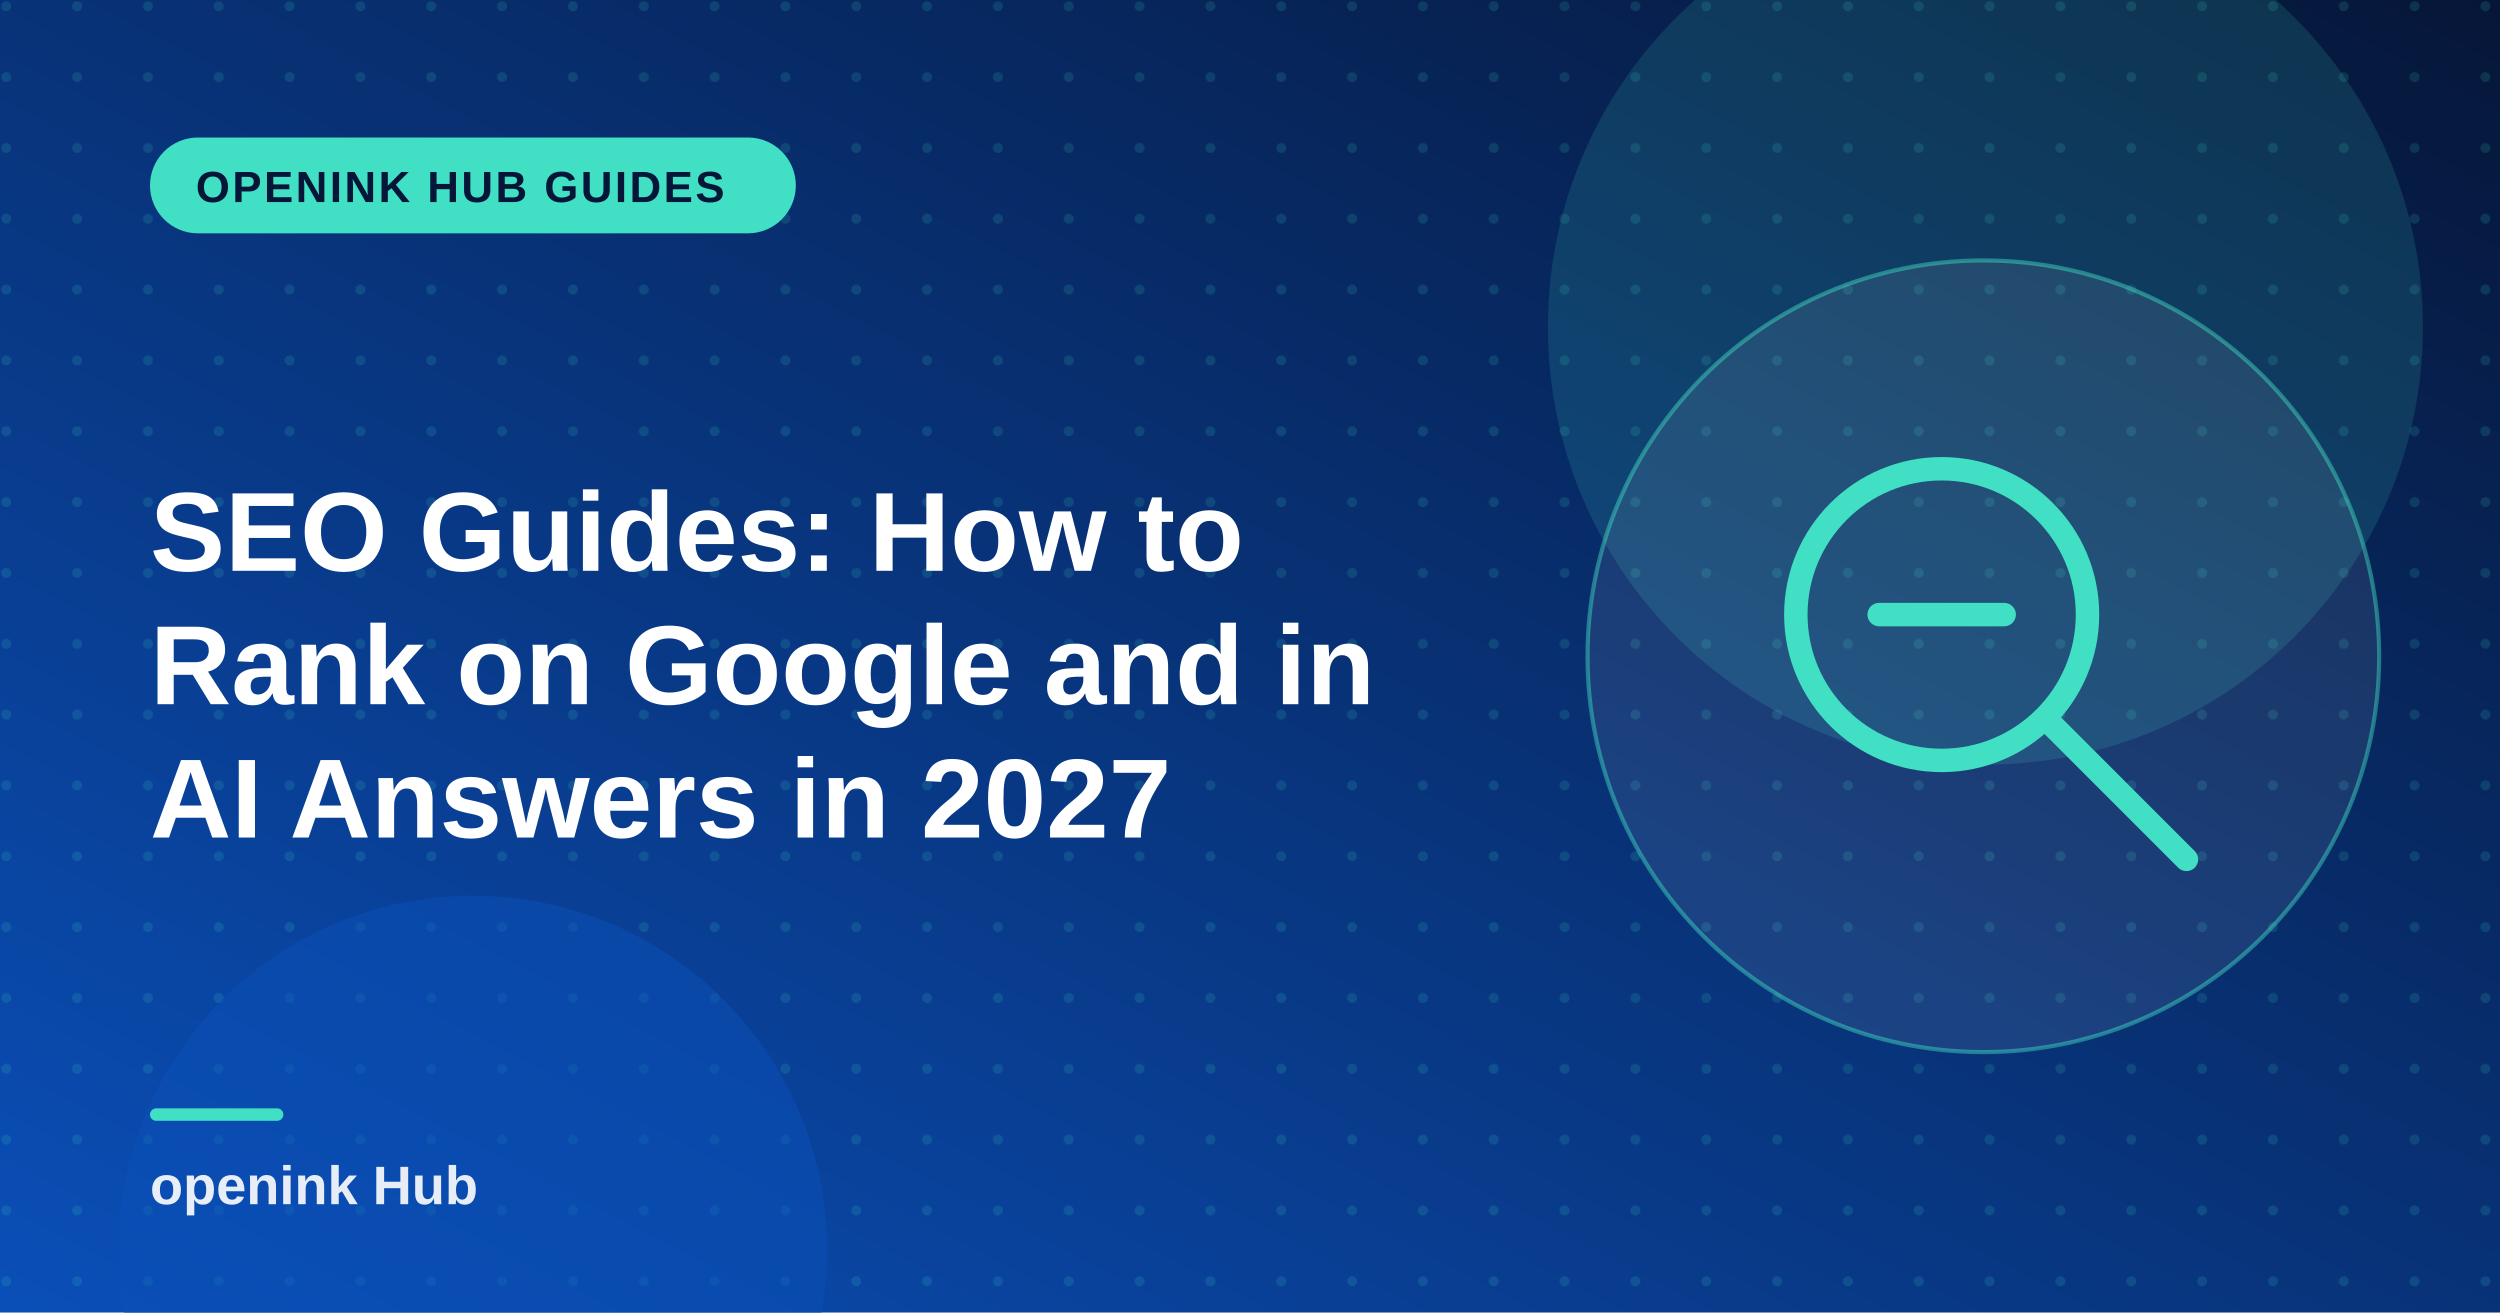
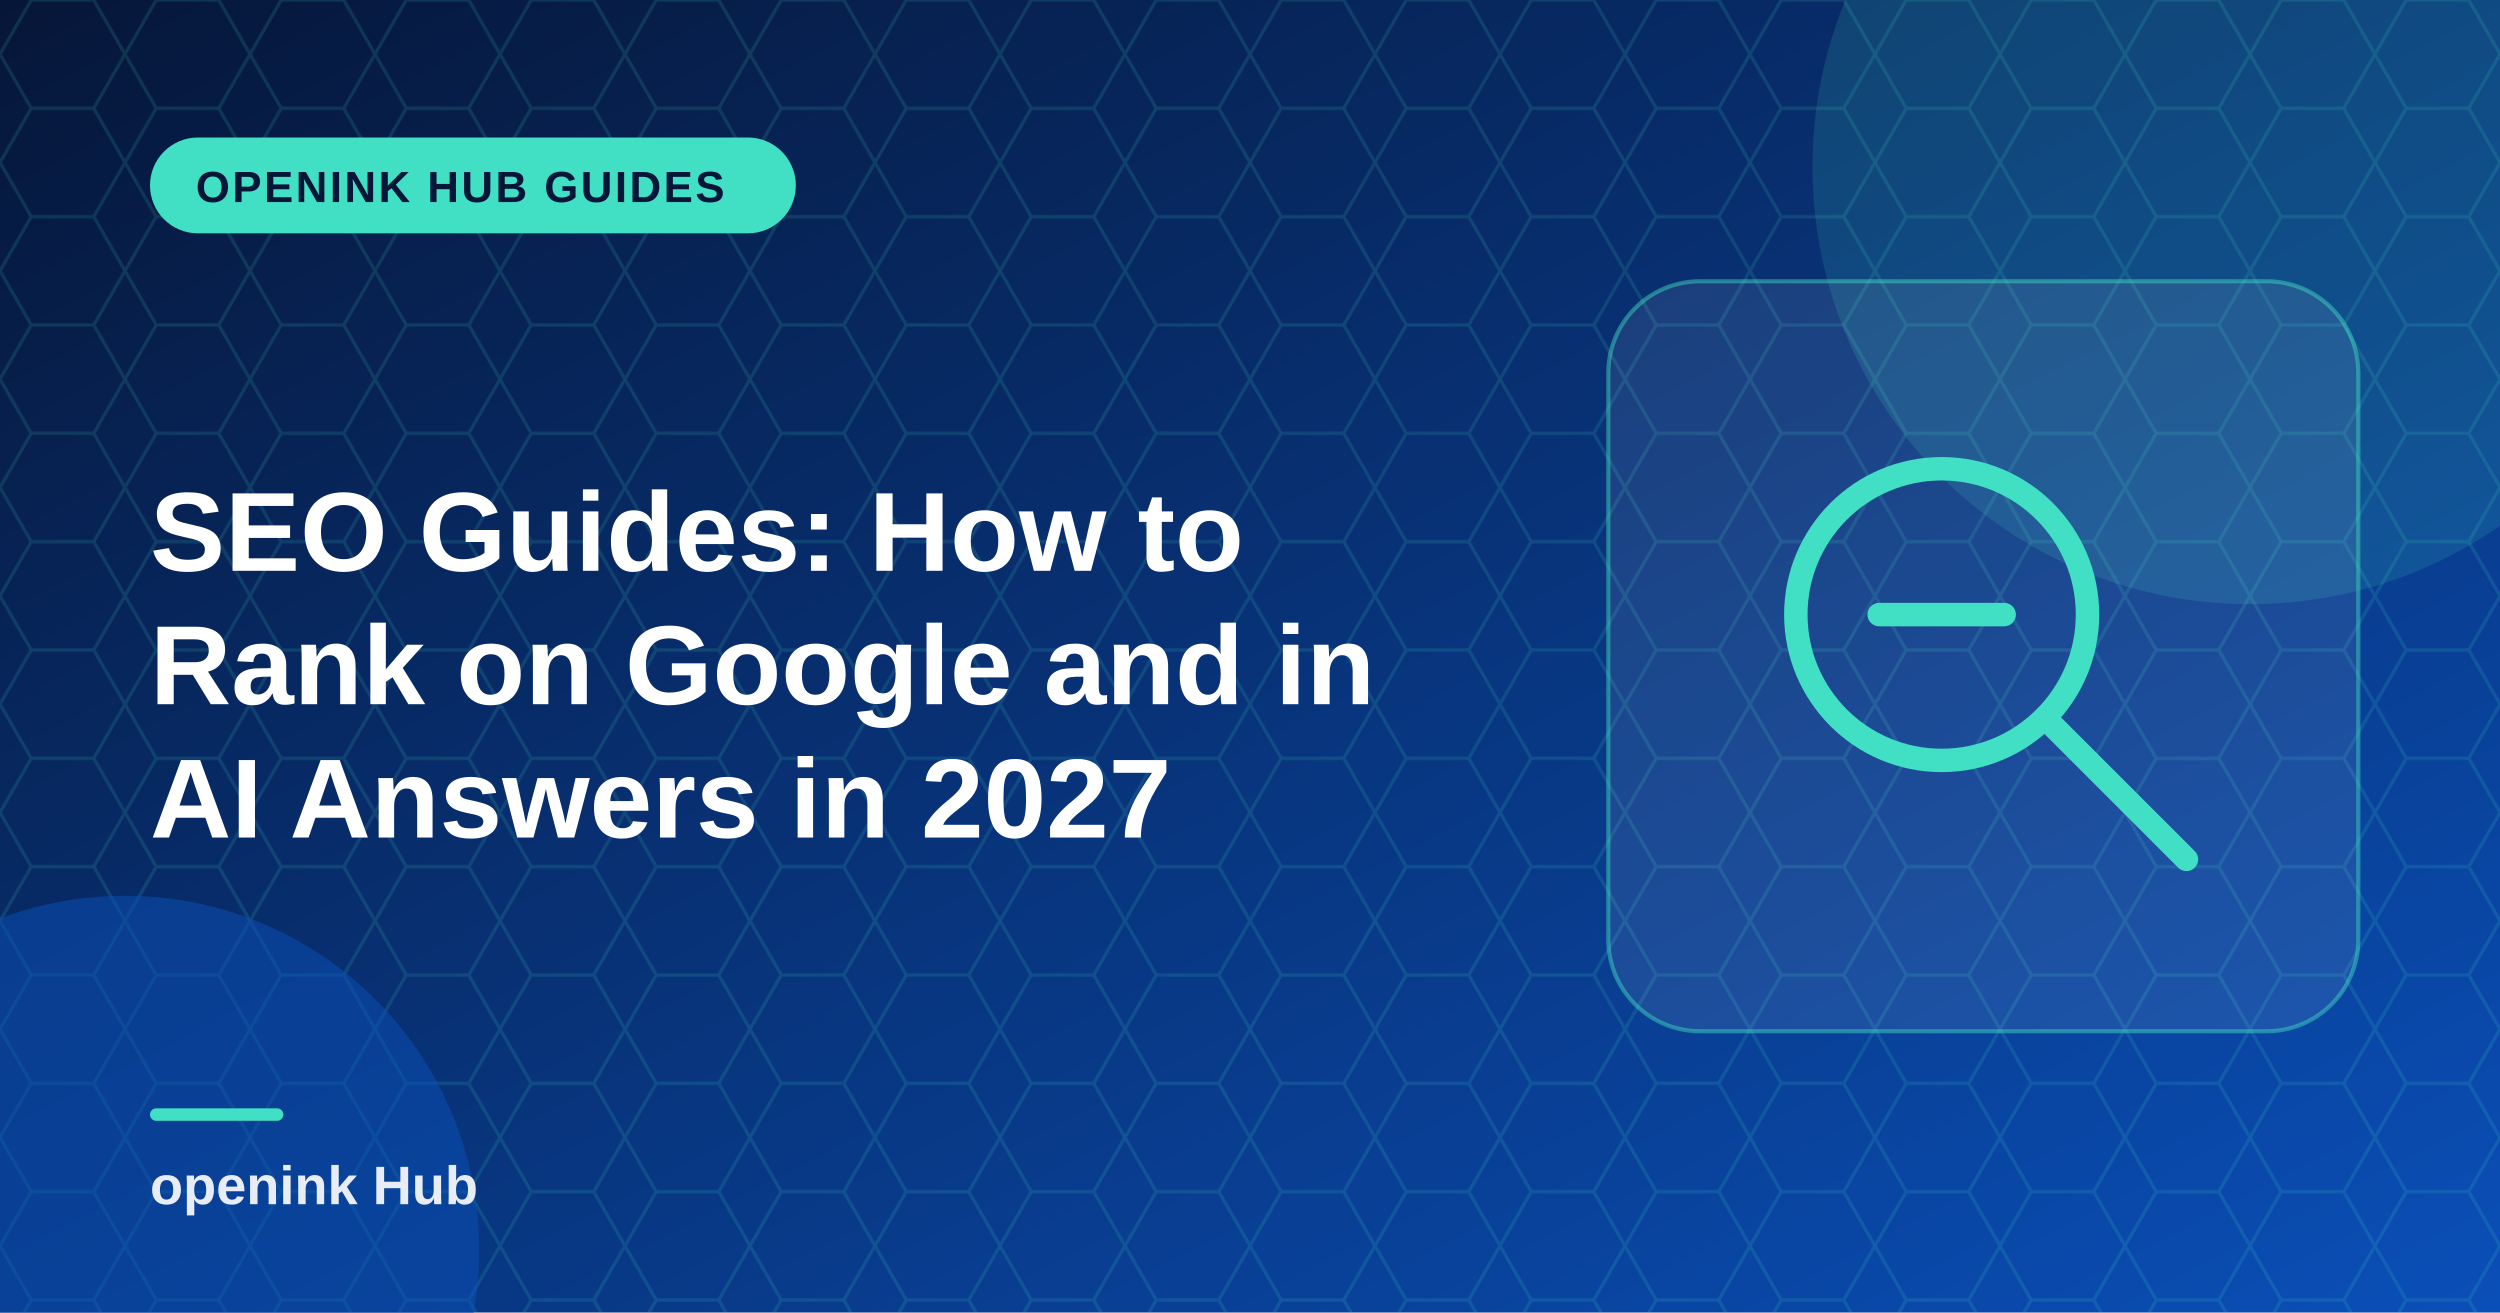
<svg xmlns="http://www.w3.org/2000/svg" width="1200" height="630" viewBox="0 0 1200 630" role="img" aria-label="SEO Guides: How to Rank on Google and in AI Answers in 2027">
  <defs>
-     <linearGradient id="g" x1="1" y1="0" x2="0" y2="1">
+     <linearGradient id="g" x1="0" y1="0" x2="1" y2="1">
      <stop offset="0" stop-color="#061638" />
      <stop offset="1" stop-color="#0a4fb8" />
    </linearGradient>
-     <pattern id="p" width="34" height="34" patternUnits="userSpaceOnUse">
-       <circle cx="3" cy="3" r="2.4" fill="#41e0c4" />
+     <pattern id="p" width="60" height="52" patternUnits="userSpaceOnUse">
+       <path d="M15 0h30l15 26-15 26H15L0 26Z" fill="none" stroke="#41e0c4" stroke-width="1.6" />
    </pattern>
    <style>.ic{fill:none;stroke:#41e0c4;stroke-width:9;stroke-linecap:round;stroke-linejoin:round}.ic .f{fill:#41e0c4;stroke:none}</style>
  </defs>
  <rect width="1200" height="630" fill="url(#g)" />
  <rect width="1200" height="630" fill="url(#p)" opacity=".14" />
-   <circle cx="953" cy="157" r="210" fill="#41e0c4" opacity=".14" />
-   <circle cx="227" cy="600" r="170" fill="#0a4fb8" opacity=".5" />
-   <circle cx="952" cy="315" r="190" fill="#fff" fill-opacity=".08" stroke="#41e0c4" stroke-opacity=".45" stroke-width="2" />
+   <circle cx="1080" cy="80" r="210" fill="#41e0c4" opacity=".14" />
+   <circle cx="60" cy="600" r="170" fill="#0a4fb8" opacity=".5" />
+   <rect x="772" y="135" width="360" height="360" rx="44" fill="#fff" fill-opacity=".08" stroke="#41e0c4" stroke-opacity=".45" stroke-width="2" />
  <g class="ic" transform="translate(827 190) scale(1.25)">
    <circle cx="84" cy="84" r="56" />
    <path d="m126 126 52 52M60 84h48" />
  </g>
  <rect x="72" y="66" width="310" height="46" rx="23" fill="#41e0c4" />
  <text x="94" y="97" fill="#061638" font-family="Segoe UI,Arial,sans-serif" font-size="21" font-weight="700" letter-spacing="1.2">OPENINK HUB GUIDES</text>
  <text x="72" y="274" fill="#fff" font-family="Segoe UI,Arial,sans-serif" font-size="54" font-weight="800">SEO Guides: How to</text>
  <text x="72" y="338" fill="#fff" font-family="Segoe UI,Arial,sans-serif" font-size="54" font-weight="800">Rank on Google and in</text>
  <text x="72" y="402" fill="#fff" font-family="Segoe UI,Arial,sans-serif" font-size="54" font-weight="800">AI Answers in 2027</text>
  <rect x="72" y="532" width="64" height="6" rx="3" fill="#41e0c4" />
  <text x="72" y="578" fill="#fff" fill-opacity=".9" font-family="Segoe UI,Arial,sans-serif" font-size="26" font-weight="700">openink Hub</text>
  <text x="236" y="578" fill="#fff" fill-opacity=".6" font-family="Segoe UI,Arial,sans-serif" font-size="22" font-weight="600" />
</svg>
